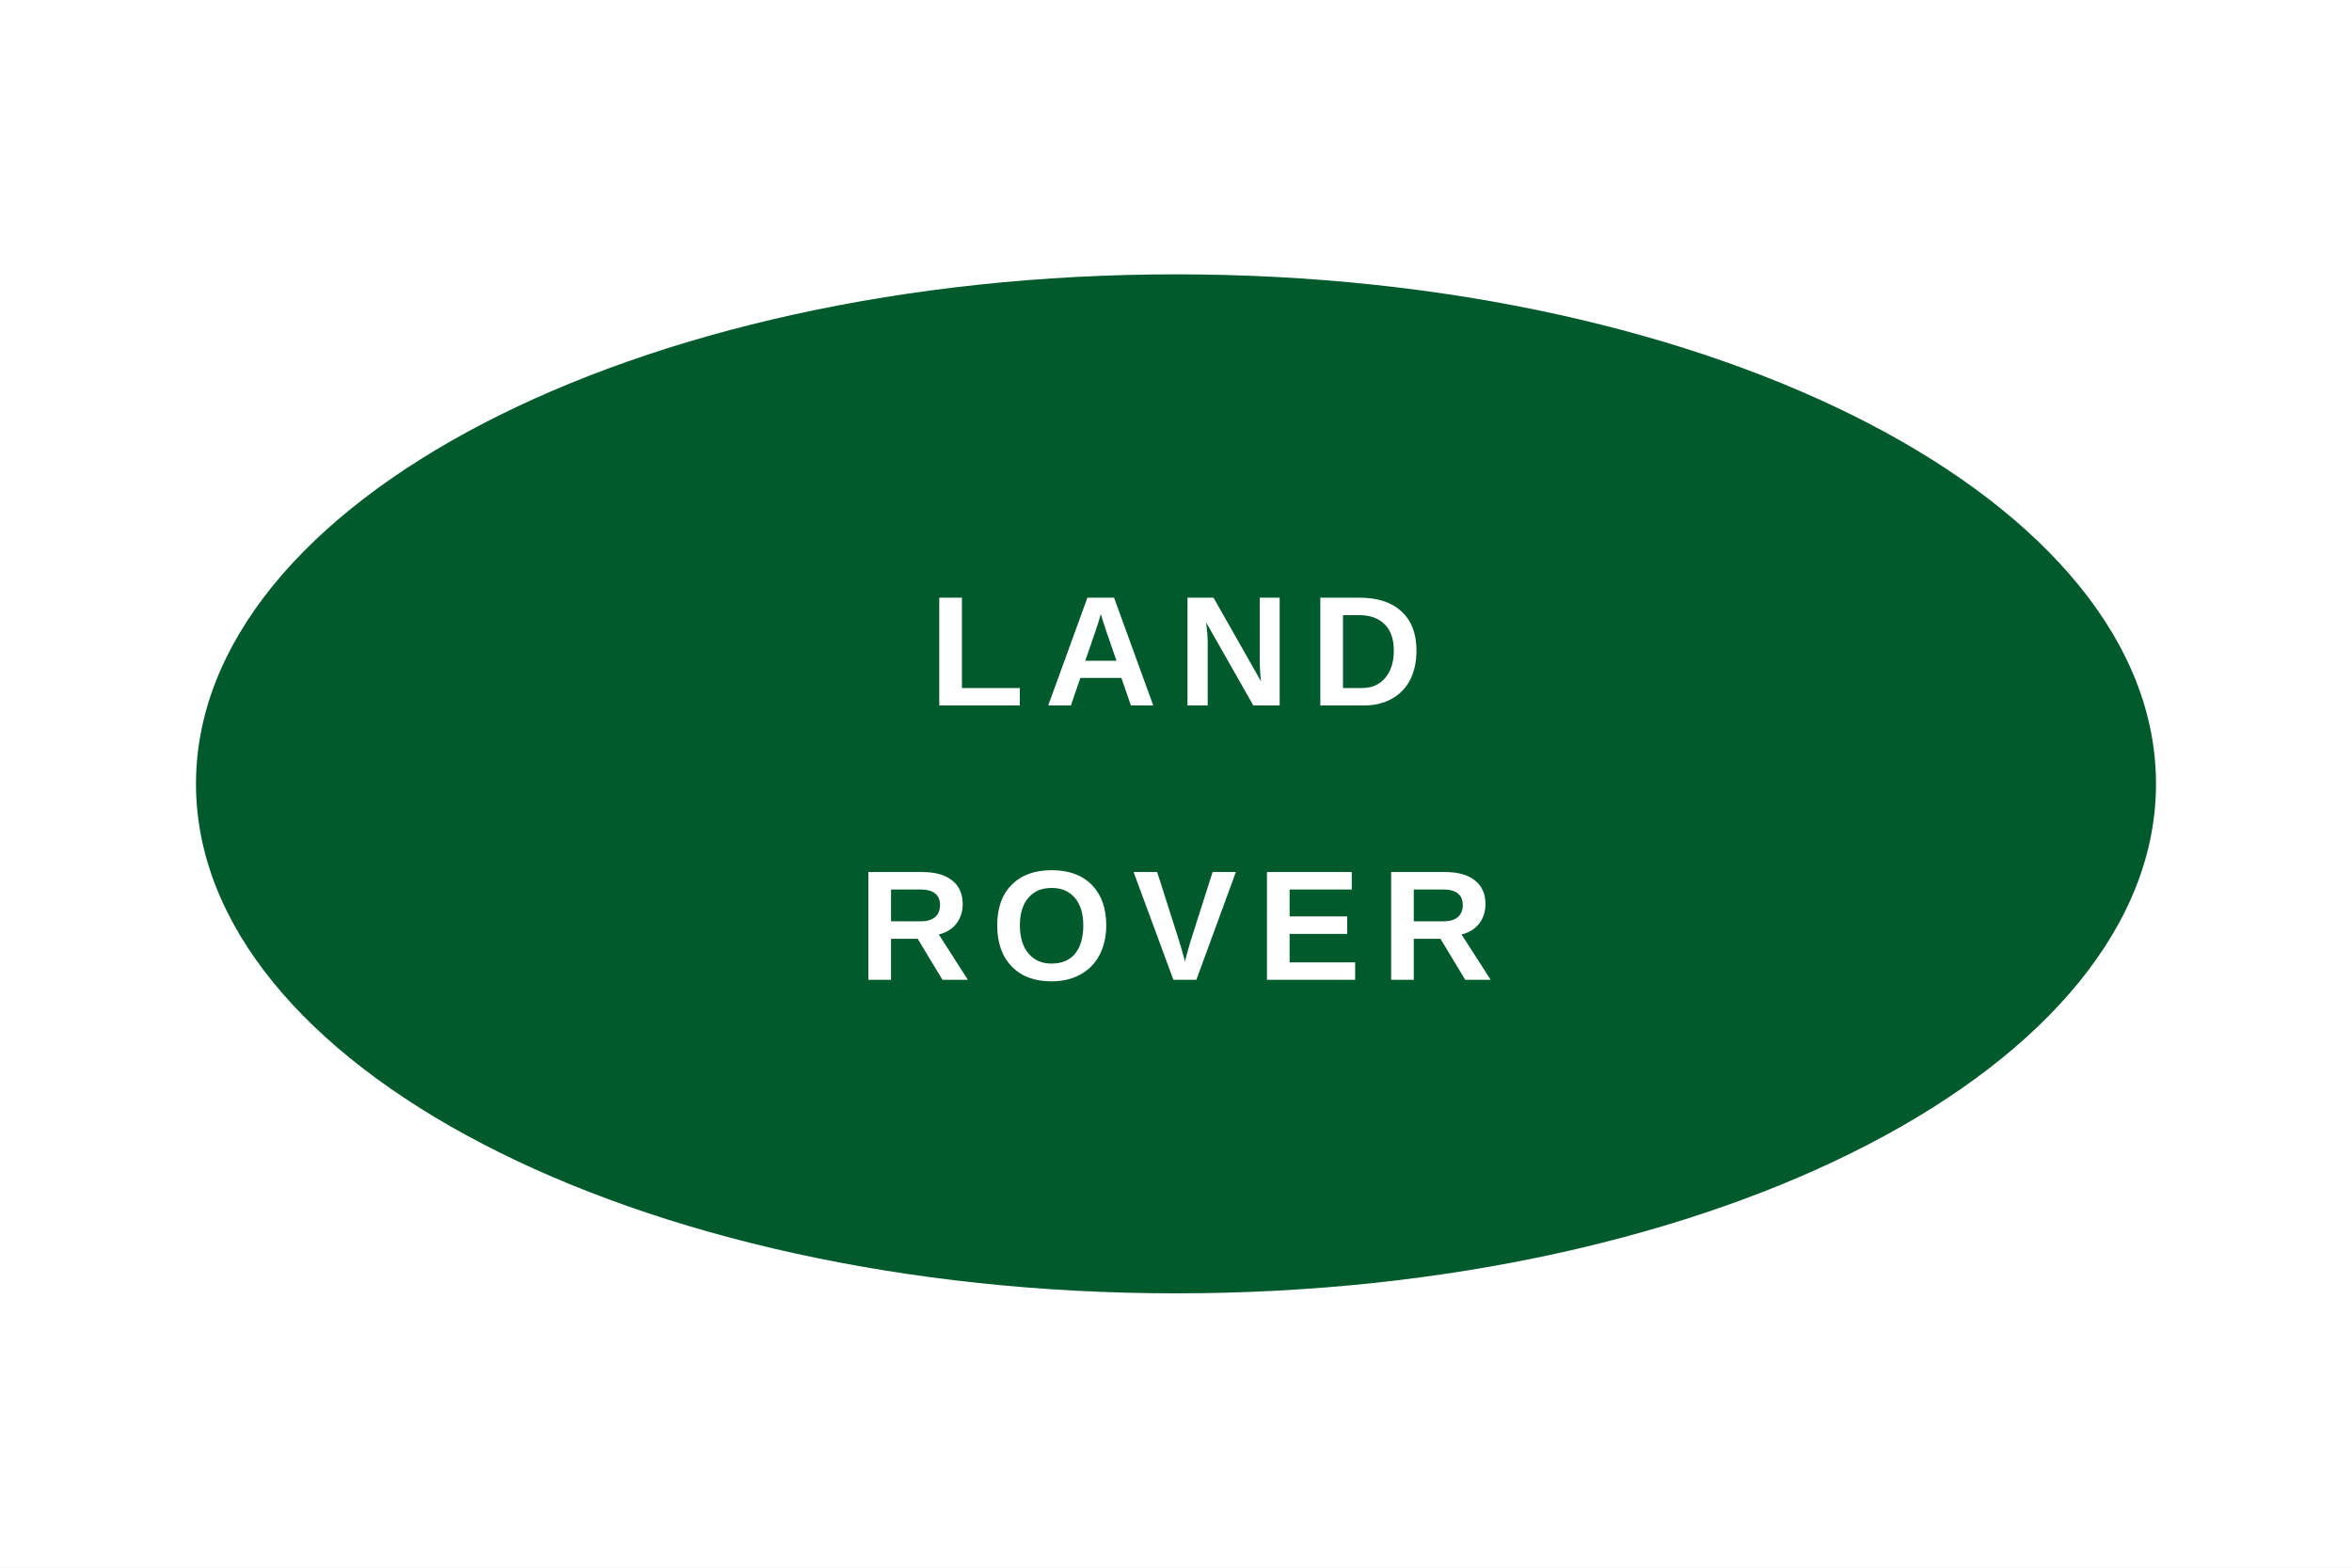
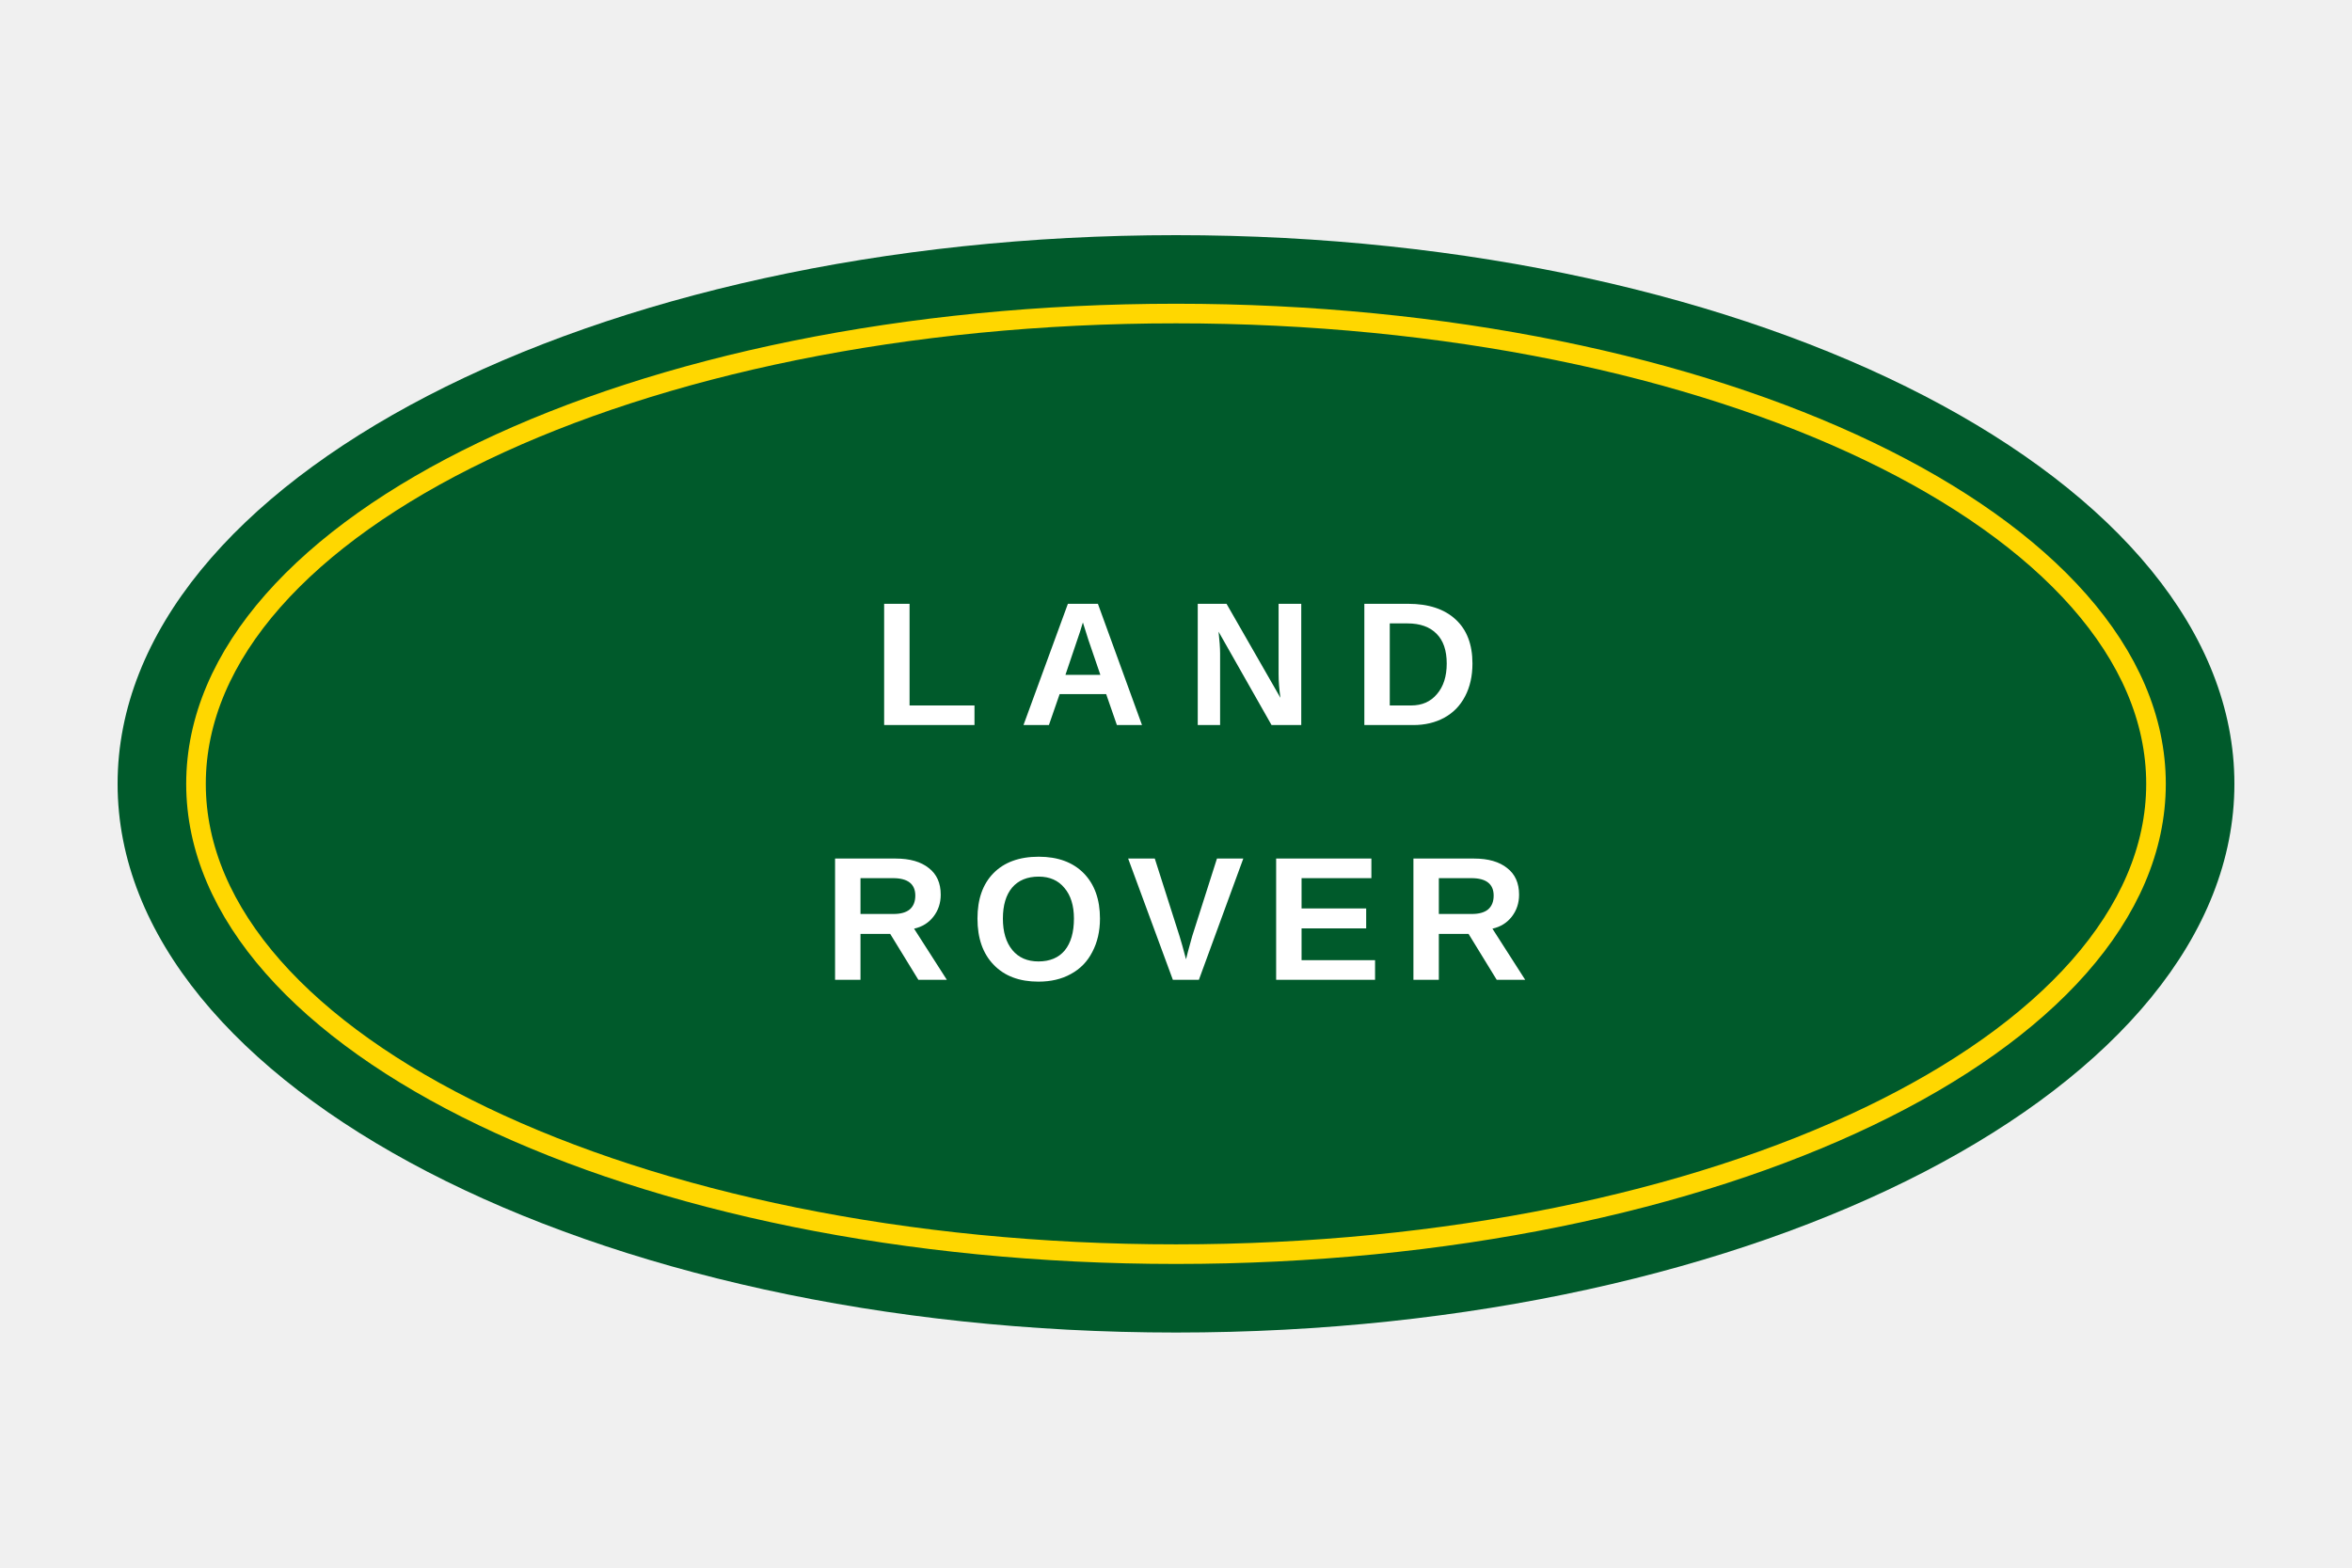
<svg xmlns="http://www.w3.org/2000/svg" viewBox="0 0 120 80">
-   <rect width="120" height="80" fill="white" />
-   <ellipse cx="60" cy="40" rx="50" ry="26" fill="#005A2B" />
-   <text x="60" y="36" font-family="Arial,sans-serif" font-size="8" font-weight="bold" fill="white" text-anchor="middle" letter-spacing="1">LAND</text>
-   <text x="60" y="50" font-family="Arial,sans-serif" font-size="8" font-weight="bold" fill="white" text-anchor="middle" letter-spacing="1">ROVER</text>
+   <ellipse cx="60" cy="40" rx="54" ry="28" fill="#005A2B" />
+   <ellipse cx="60" cy="40" rx="50" ry="24" fill="none" stroke="#FFD700" stroke-width="1" />
+   <text x="60" y="37" font-family="Arial,sans-serif" font-size="9" font-weight="bold" fill="white" text-anchor="middle" letter-spacing="2">LAND</text>
+   <text x="60" y="50" font-family="Arial,sans-serif" font-size="9" font-weight="bold" fill="white" text-anchor="middle" letter-spacing="1">ROVER</text>
</svg>
